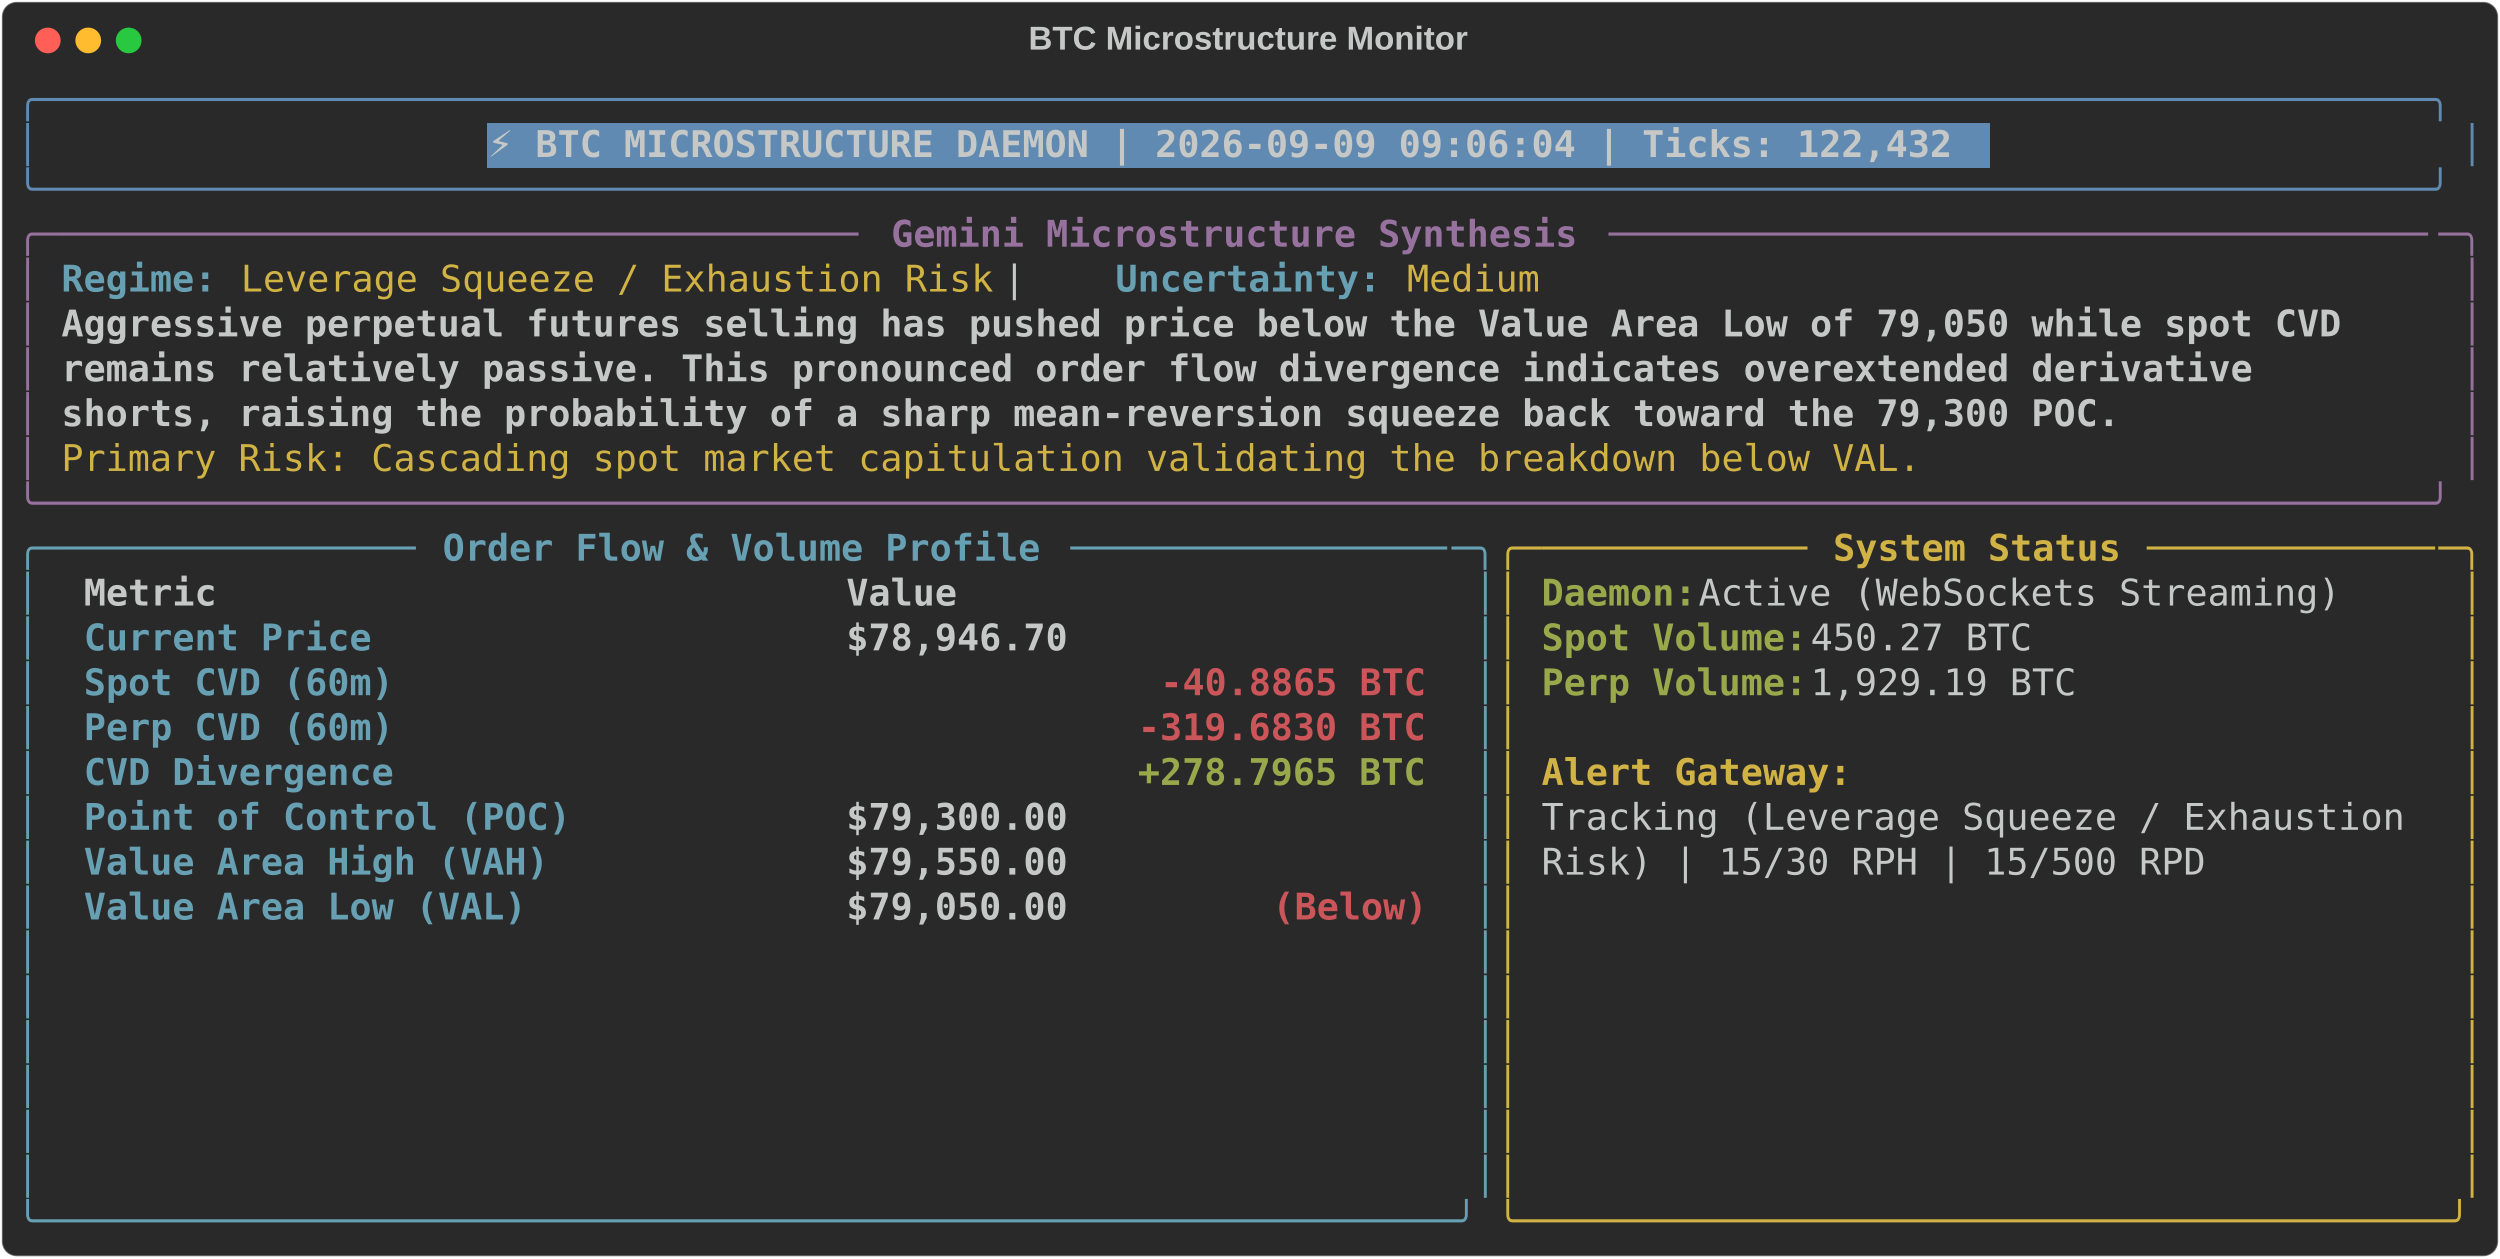
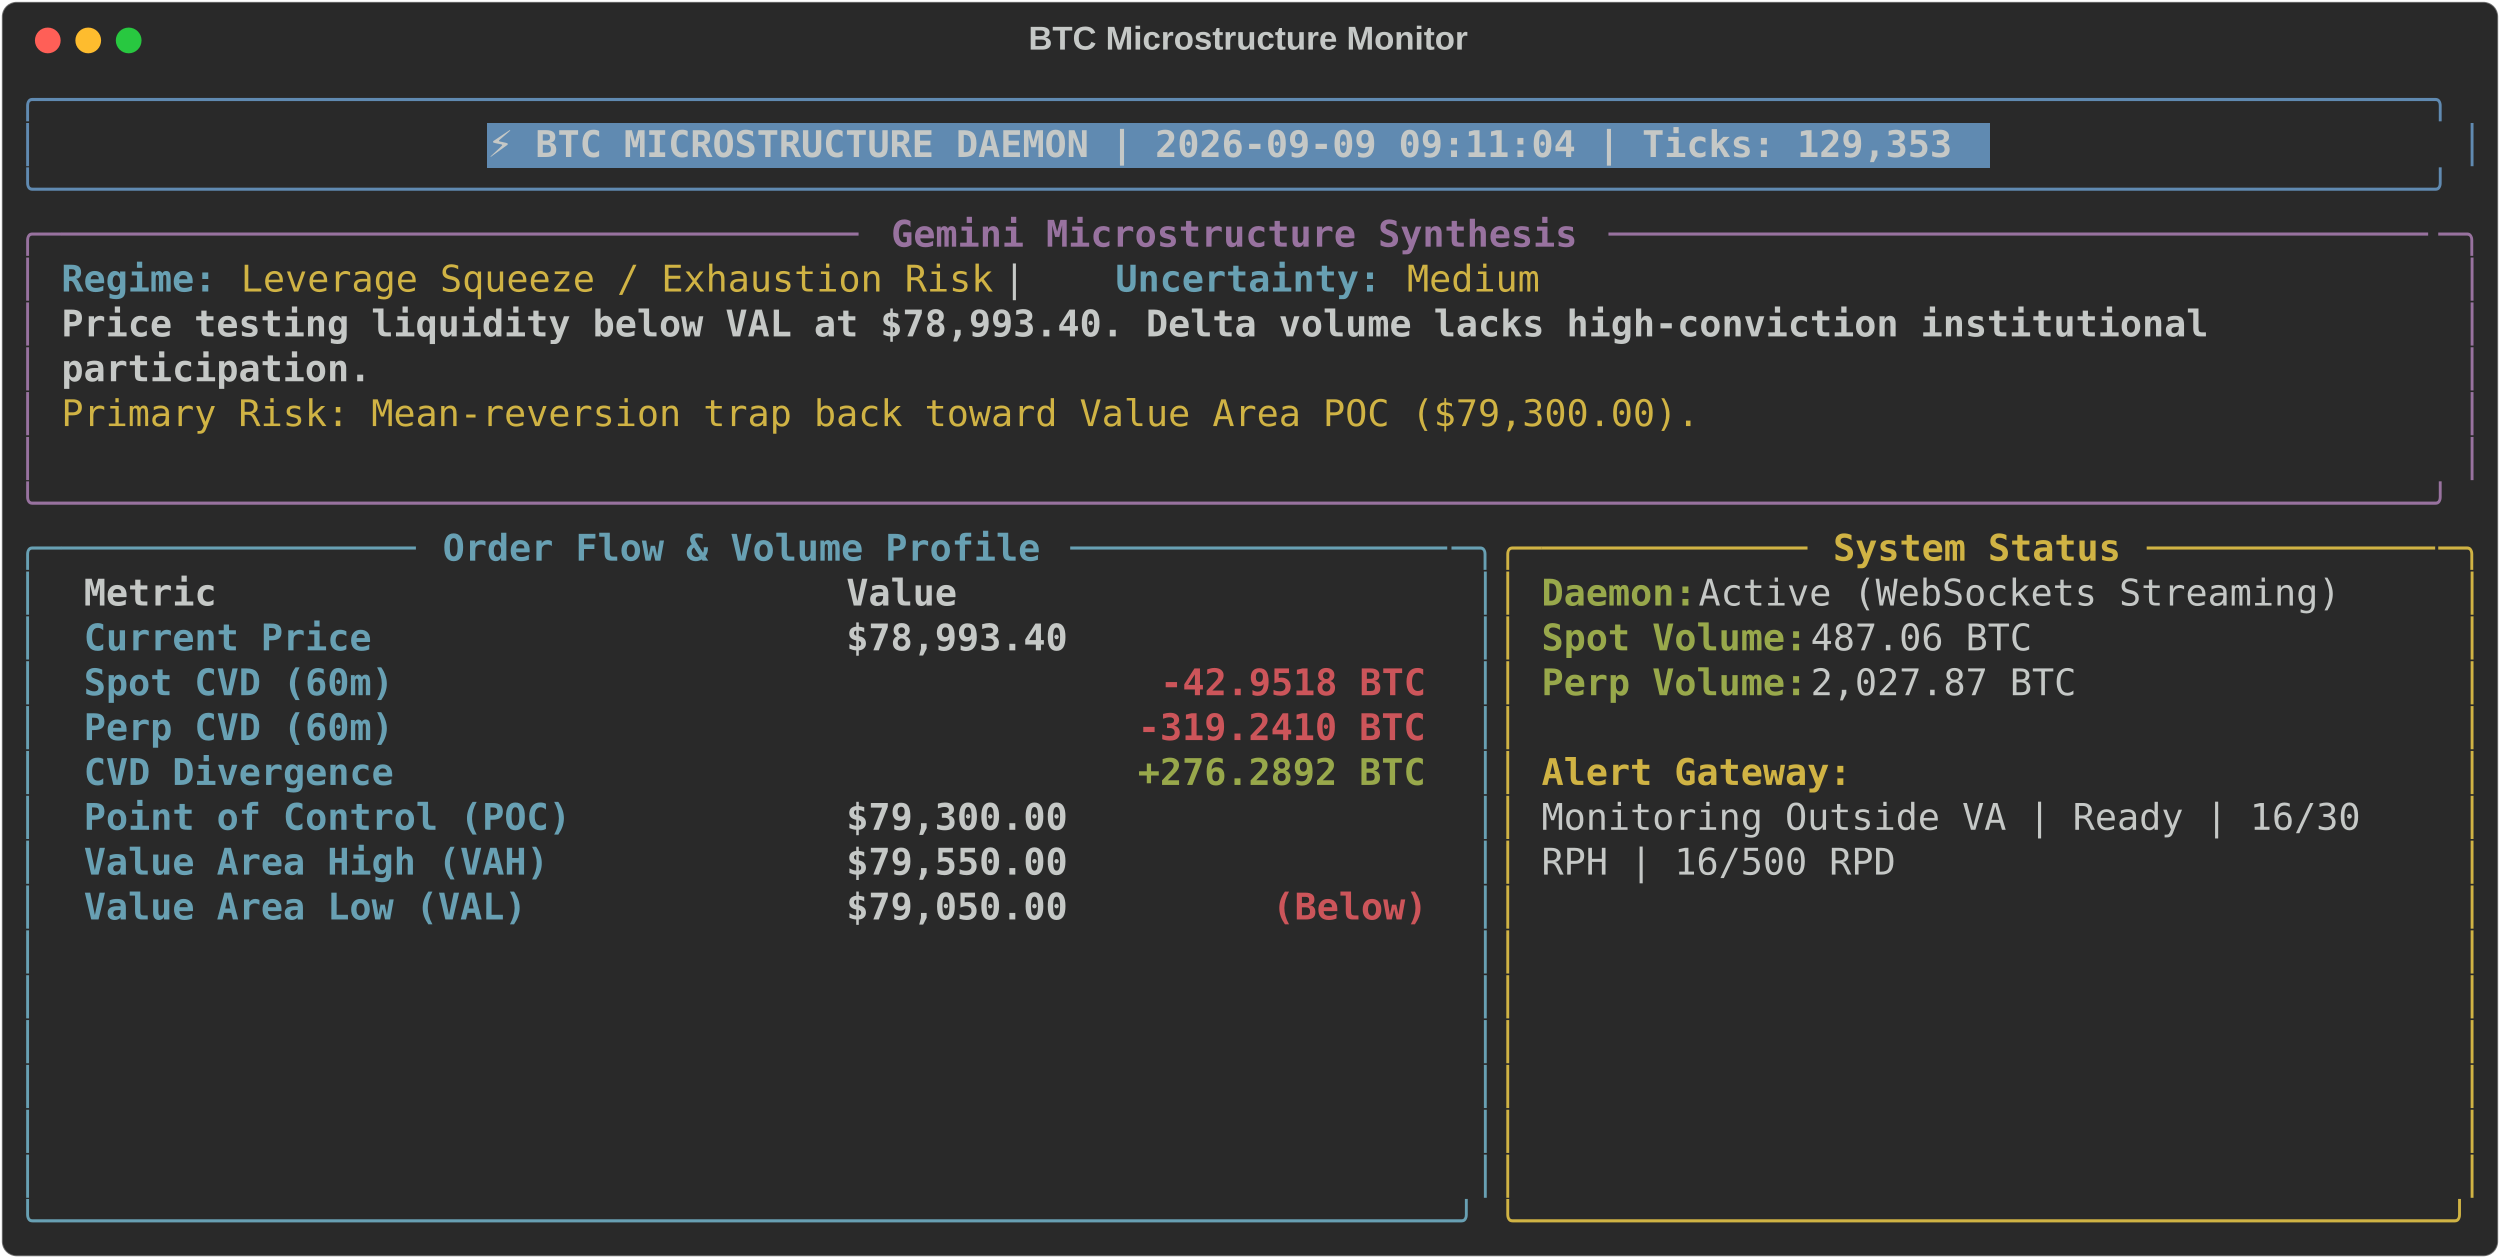
<svg xmlns="http://www.w3.org/2000/svg" class="rich-terminal" viewBox="0 0 1360 684.4">
  <style>

    @font-face {
        font-family: "Fira Code";
        src: local("FiraCode-Regular"),
                url("https://cdnjs.cloudflare.com/ajax/libs/firacode/6.2.0/woff2/FiraCode-Regular.woff2") format("woff2"),
                url("https://cdnjs.cloudflare.com/ajax/libs/firacode/6.2.0/woff/FiraCode-Regular.woff") format("woff");
        font-style: normal;
        font-weight: 400;
    }
    @font-face {
        font-family: "Fira Code";
        src: local("FiraCode-Bold"),
                url("https://cdnjs.cloudflare.com/ajax/libs/firacode/6.2.0/woff2/FiraCode-Bold.woff2") format("woff2"),
                url("https://cdnjs.cloudflare.com/ajax/libs/firacode/6.2.0/woff/FiraCode-Bold.woff") format("woff");
        font-style: bold;
        font-weight: 700;
    }

-     .terminal-1074456565-matrix {
+     .terminal-825138466-matrix {
        font-family: Fira Code, monospace;
        font-size: 20px;
        line-height: 24.4px;
        font-variant-east-asian: full-width;
    }

-     .terminal-1074456565-title {
+     .terminal-825138466-title {
        font-size: 18px;
        font-weight: bold;
        font-family: arial;
    }

-     .terminal-1074456565-r1 { fill: #608ab1 }
- .terminal-1074456565-r2 { fill: #c5c8c6 }
- .terminal-1074456565-r3 { fill: #c5c8c6;font-weight: bold }
- .terminal-1074456565-r4 { fill: #98729f }
- .terminal-1074456565-r5 { fill: #98729f;font-weight: bold }
- .terminal-1074456565-r6 { fill: #68a0b3;font-weight: bold }
- .terminal-1074456565-r7 { fill: #d0b344 }
- .terminal-1074456565-r8 { fill: #68a0b3 }
- .terminal-1074456565-r9 { fill: #d0b344;font-weight: bold }
- .terminal-1074456565-r10 { fill: #98a84b;font-weight: bold }
- .terminal-1074456565-r11 { fill: #cc555a;font-weight: bold }
+     .terminal-825138466-r1 { fill: #608ab1 }
+ .terminal-825138466-r2 { fill: #c5c8c6 }
+ .terminal-825138466-r3 { fill: #c5c8c6;font-weight: bold }
+ .terminal-825138466-r4 { fill: #98729f }
+ .terminal-825138466-r5 { fill: #98729f;font-weight: bold }
+ .terminal-825138466-r6 { fill: #68a0b3;font-weight: bold }
+ .terminal-825138466-r7 { fill: #d0b344 }
+ .terminal-825138466-r8 { fill: #68a0b3 }
+ .terminal-825138466-r9 { fill: #d0b344;font-weight: bold }
+ .terminal-825138466-r10 { fill: #98a84b;font-weight: bold }
+ .terminal-825138466-r11 { fill: #cc555a;font-weight: bold }
    </style>
  <defs>
-     <clipPath id="terminal-1074456565-clip-terminal">
+     <clipPath id="terminal-825138466-clip-terminal">
      <rect x="0" y="0" width="1341.0" height="633.4" />
    </clipPath>
-     <clipPath id="terminal-1074456565-line-0">
+     <clipPath id="terminal-825138466-line-0">
      <rect x="0" y="1.5" width="1342" height="24.65" />
    </clipPath>
-     <clipPath id="terminal-1074456565-line-1">
+     <clipPath id="terminal-825138466-line-1">
      <rect x="0" y="25.9" width="1342" height="24.65" />
    </clipPath>
-     <clipPath id="terminal-1074456565-line-2">
+     <clipPath id="terminal-825138466-line-2">
      <rect x="0" y="50.3" width="1342" height="24.65" />
    </clipPath>
-     <clipPath id="terminal-1074456565-line-3">
+     <clipPath id="terminal-825138466-line-3">
      <rect x="0" y="74.7" width="1342" height="24.65" />
    </clipPath>
-     <clipPath id="terminal-1074456565-line-4">
+     <clipPath id="terminal-825138466-line-4">
      <rect x="0" y="99.1" width="1342" height="24.65" />
    </clipPath>
-     <clipPath id="terminal-1074456565-line-5">
+     <clipPath id="terminal-825138466-line-5">
      <rect x="0" y="123.5" width="1342" height="24.65" />
    </clipPath>
-     <clipPath id="terminal-1074456565-line-6">
+     <clipPath id="terminal-825138466-line-6">
      <rect x="0" y="147.9" width="1342" height="24.65" />
    </clipPath>
-     <clipPath id="terminal-1074456565-line-7">
+     <clipPath id="terminal-825138466-line-7">
      <rect x="0" y="172.3" width="1342" height="24.65" />
    </clipPath>
-     <clipPath id="terminal-1074456565-line-8">
+     <clipPath id="terminal-825138466-line-8">
      <rect x="0" y="196.7" width="1342" height="24.65" />
    </clipPath>
-     <clipPath id="terminal-1074456565-line-9">
+     <clipPath id="terminal-825138466-line-9">
      <rect x="0" y="221.1" width="1342" height="24.65" />
    </clipPath>
-     <clipPath id="terminal-1074456565-line-10">
+     <clipPath id="terminal-825138466-line-10">
      <rect x="0" y="245.5" width="1342" height="24.65" />
    </clipPath>
-     <clipPath id="terminal-1074456565-line-11">
+     <clipPath id="terminal-825138466-line-11">
      <rect x="0" y="269.9" width="1342" height="24.65" />
    </clipPath>
-     <clipPath id="terminal-1074456565-line-12">
+     <clipPath id="terminal-825138466-line-12">
      <rect x="0" y="294.3" width="1342" height="24.65" />
    </clipPath>
-     <clipPath id="terminal-1074456565-line-13">
+     <clipPath id="terminal-825138466-line-13">
      <rect x="0" y="318.7" width="1342" height="24.65" />
    </clipPath>
-     <clipPath id="terminal-1074456565-line-14">
+     <clipPath id="terminal-825138466-line-14">
      <rect x="0" y="343.1" width="1342" height="24.65" />
    </clipPath>
-     <clipPath id="terminal-1074456565-line-15">
+     <clipPath id="terminal-825138466-line-15">
      <rect x="0" y="367.5" width="1342" height="24.65" />
    </clipPath>
-     <clipPath id="terminal-1074456565-line-16">
+     <clipPath id="terminal-825138466-line-16">
      <rect x="0" y="391.9" width="1342" height="24.65" />
    </clipPath>
-     <clipPath id="terminal-1074456565-line-17">
+     <clipPath id="terminal-825138466-line-17">
      <rect x="0" y="416.3" width="1342" height="24.65" />
    </clipPath>
-     <clipPath id="terminal-1074456565-line-18">
+     <clipPath id="terminal-825138466-line-18">
      <rect x="0" y="440.7" width="1342" height="24.65" />
    </clipPath>
-     <clipPath id="terminal-1074456565-line-19">
+     <clipPath id="terminal-825138466-line-19">
      <rect x="0" y="465.1" width="1342" height="24.65" />
    </clipPath>
-     <clipPath id="terminal-1074456565-line-20">
+     <clipPath id="terminal-825138466-line-20">
      <rect x="0" y="489.5" width="1342" height="24.65" />
    </clipPath>
-     <clipPath id="terminal-1074456565-line-21">
+     <clipPath id="terminal-825138466-line-21">
      <rect x="0" y="513.9" width="1342" height="24.65" />
    </clipPath>
-     <clipPath id="terminal-1074456565-line-22">
+     <clipPath id="terminal-825138466-line-22">
      <rect x="0" y="538.3" width="1342" height="24.65" />
    </clipPath>
-     <clipPath id="terminal-1074456565-line-23">
+     <clipPath id="terminal-825138466-line-23">
      <rect x="0" y="562.7" width="1342" height="24.65" />
    </clipPath>
-     <clipPath id="terminal-1074456565-line-24">
+     <clipPath id="terminal-825138466-line-24">
      <rect x="0" y="587.1" width="1342" height="24.65" />
    </clipPath>
  </defs>
  <rect fill="#292929" stroke="rgba(255,255,255,0.35)" stroke-width="1" x="1" y="1" width="1358" height="682.4" rx="8" />
-   <text class="terminal-1074456565-title" fill="#c5c8c6" text-anchor="middle" x="679" y="27">BTC Microstructure Monitor</text>
+   <text class="terminal-825138466-title" fill="#c5c8c6" text-anchor="middle" x="679" y="27">BTC Microstructure Monitor</text>
  <g transform="translate(26,22)">
    <circle cx="0" cy="0" r="7" fill="#ff5f57" />
    <circle cx="22" cy="0" r="7" fill="#febc2e" />
    <circle cx="44" cy="0" r="7" fill="#28c840" />
  </g>
-   <g transform="translate(9, 41)" clip-path="url(#terminal-1074456565-clip-terminal)">
+   <g transform="translate(9, 41)" clip-path="url(#terminal-825138466-clip-terminal)">
    <rect fill="#608ab1" x="256.2" y="25.9" width="817.4" height="24.65" shape-rendering="crispEdges" />
-     <g class="terminal-1074456565-matrix">
-       <text class="terminal-1074456565-r1" x="0" y="20" textLength="1342" clip-path="url(#terminal-1074456565-line-0)">╭────────────────────────────────────────────────────────────────────────────────────────────────────────────╮</text>
-       <text class="terminal-1074456565-r2" x="1342" y="20" textLength="12.2" clip-path="url(#terminal-1074456565-line-0)">
- </text>
-       <text class="terminal-1074456565-r1" x="0" y="44.4" textLength="12.2" clip-path="url(#terminal-1074456565-line-1)">│</text>
-       <text class="terminal-1074456565-r3" x="256.2" y="44.4" textLength="805.2" clip-path="url(#terminal-1074456565-line-1)">⚡ BTC MICROSTRUCTURE DAEMON | 2026-09-09 09:06:04 | Ticks: 122,432</text>
-       <text class="terminal-1074456565-r1" x="1329.8" y="44.4" textLength="12.2" clip-path="url(#terminal-1074456565-line-1)">│</text>
-       <text class="terminal-1074456565-r2" x="1342" y="44.4" textLength="12.2" clip-path="url(#terminal-1074456565-line-1)">
- </text>
-       <text class="terminal-1074456565-r1" x="0" y="68.8" textLength="1342" clip-path="url(#terminal-1074456565-line-2)">╰────────────────────────────────────────────────────────────────────────────────────────────────────────────╯</text>
-       <text class="terminal-1074456565-r2" x="1342" y="68.8" textLength="12.2" clip-path="url(#terminal-1074456565-line-2)">
- </text>
-       <text class="terminal-1074456565-r4" x="0" y="93.2" textLength="24.4" clip-path="url(#terminal-1074456565-line-3)">╭─</text>
-       <text class="terminal-1074456565-r4" x="24.4" y="93.2" textLength="439.2" clip-path="url(#terminal-1074456565-line-3)">────────────────────────────────────</text>
-       <text class="terminal-1074456565-r5" x="475.8" y="93.2" textLength="378.2" clip-path="url(#terminal-1074456565-line-3)">Gemini Microstructure Synthesis</text>
-       <text class="terminal-1074456565-r4" x="866.2" y="93.2" textLength="451.4" clip-path="url(#terminal-1074456565-line-3)">─────────────────────────────────────</text>
-       <text class="terminal-1074456565-r4" x="1317.6" y="93.2" textLength="24.4" clip-path="url(#terminal-1074456565-line-3)">─╮</text>
-       <text class="terminal-1074456565-r2" x="1342" y="93.2" textLength="12.2" clip-path="url(#terminal-1074456565-line-3)">
- </text>
-       <text class="terminal-1074456565-r4" x="0" y="117.6" textLength="12.2" clip-path="url(#terminal-1074456565-line-4)">│</text>
-       <text class="terminal-1074456565-r6" x="24.4" y="117.6" textLength="85.4" clip-path="url(#terminal-1074456565-line-4)">Regime:</text>
-       <text class="terminal-1074456565-r7" x="122" y="117.6" textLength="414.8" clip-path="url(#terminal-1074456565-line-4)">Leverage Squeeze / Exhaustion Risk</text>
-       <text class="terminal-1074456565-r2" x="536.8" y="117.6" textLength="61" clip-path="url(#terminal-1074456565-line-4)">  |  </text>
-       <text class="terminal-1074456565-r6" x="597.8" y="117.6" textLength="146.4" clip-path="url(#terminal-1074456565-line-4)">Uncertainty:</text>
-       <text class="terminal-1074456565-r7" x="756.4" y="117.6" textLength="73.2" clip-path="url(#terminal-1074456565-line-4)">Medium</text>
-       <text class="terminal-1074456565-r4" x="1329.8" y="117.6" textLength="12.2" clip-path="url(#terminal-1074456565-line-4)">│</text>
-       <text class="terminal-1074456565-r2" x="1342" y="117.6" textLength="12.2" clip-path="url(#terminal-1074456565-line-4)">
- </text>
-       <text class="terminal-1074456565-r4" x="0" y="142" textLength="12.2" clip-path="url(#terminal-1074456565-line-5)">│</text>
-       <text class="terminal-1074456565-r3" x="24.4" y="142" textLength="1268.8" clip-path="url(#terminal-1074456565-line-5)">Aggressive perpetual futures selling has pushed price below the Value Area Low of 79,050 while spot CVD </text>
-       <text class="terminal-1074456565-r4" x="1329.8" y="142" textLength="12.2" clip-path="url(#terminal-1074456565-line-5)">│</text>
-       <text class="terminal-1074456565-r2" x="1342" y="142" textLength="12.2" clip-path="url(#terminal-1074456565-line-5)">
- </text>
-       <text class="terminal-1074456565-r4" x="0" y="166.4" textLength="12.2" clip-path="url(#terminal-1074456565-line-6)">│</text>
-       <text class="terminal-1074456565-r3" x="24.4" y="166.4" textLength="1220" clip-path="url(#terminal-1074456565-line-6)">remains relatively passive. This pronounced order flow divergence indicates overextended derivative </text>
-       <text class="terminal-1074456565-r4" x="1329.8" y="166.4" textLength="12.2" clip-path="url(#terminal-1074456565-line-6)">│</text>
-       <text class="terminal-1074456565-r2" x="1342" y="166.4" textLength="12.2" clip-path="url(#terminal-1074456565-line-6)">
- </text>
-       <text class="terminal-1074456565-r4" x="0" y="190.8" textLength="12.2" clip-path="url(#terminal-1074456565-line-7)">│</text>
-       <text class="terminal-1074456565-r3" x="24.4" y="190.8" textLength="1134.6" clip-path="url(#terminal-1074456565-line-7)">shorts, raising the probability of a sharp mean-reversion squeeze back toward the 79,300 POC.</text>
-       <text class="terminal-1074456565-r4" x="1329.8" y="190.8" textLength="12.2" clip-path="url(#terminal-1074456565-line-7)">│</text>
-       <text class="terminal-1074456565-r2" x="1342" y="190.8" textLength="12.2" clip-path="url(#terminal-1074456565-line-7)">
- </text>
-       <text class="terminal-1074456565-r4" x="0" y="215.2" textLength="12.2" clip-path="url(#terminal-1074456565-line-8)">│</text>
-       <text class="terminal-1074456565-r7" x="24.4" y="215.2" textLength="1024.8" clip-path="url(#terminal-1074456565-line-8)">Primary Risk: Cascading spot market capitulation validating the breakdown below VAL.</text>
-       <text class="terminal-1074456565-r4" x="1329.8" y="215.2" textLength="12.2" clip-path="url(#terminal-1074456565-line-8)">│</text>
-       <text class="terminal-1074456565-r2" x="1342" y="215.2" textLength="12.2" clip-path="url(#terminal-1074456565-line-8)">
- </text>
-       <text class="terminal-1074456565-r4" x="0" y="239.6" textLength="1342" clip-path="url(#terminal-1074456565-line-9)">╰────────────────────────────────────────────────────────────────────────────────────────────────────────────╯</text>
-       <text class="terminal-1074456565-r2" x="1342" y="239.6" textLength="12.2" clip-path="url(#terminal-1074456565-line-9)">
- </text>
-       <text class="terminal-1074456565-r8" x="0" y="264" textLength="24.4" clip-path="url(#terminal-1074456565-line-10)">╭─</text>
-       <text class="terminal-1074456565-r8" x="24.4" y="264" textLength="195.2" clip-path="url(#terminal-1074456565-line-10)">────────────────</text>
-       <text class="terminal-1074456565-r6" x="231.8" y="264" textLength="329.4" clip-path="url(#terminal-1074456565-line-10)">Order Flow &amp; Volume Profile</text>
-       <text class="terminal-1074456565-r8" x="573.4" y="264" textLength="207.4" clip-path="url(#terminal-1074456565-line-10)">─────────────────</text>
-       <text class="terminal-1074456565-r8" x="780.8" y="264" textLength="24.4" clip-path="url(#terminal-1074456565-line-10)">─╮</text>
-       <text class="terminal-1074456565-r7" x="805.2" y="264" textLength="24.4" clip-path="url(#terminal-1074456565-line-10)">╭─</text>
-       <text class="terminal-1074456565-r7" x="829.6" y="264" textLength="146.4" clip-path="url(#terminal-1074456565-line-10)">────────────</text>
-       <text class="terminal-1074456565-r9" x="988.2" y="264" textLength="158.6" clip-path="url(#terminal-1074456565-line-10)">System Status</text>
-       <text class="terminal-1074456565-r7" x="1159" y="264" textLength="158.6" clip-path="url(#terminal-1074456565-line-10)">─────────────</text>
-       <text class="terminal-1074456565-r7" x="1317.6" y="264" textLength="24.4" clip-path="url(#terminal-1074456565-line-10)">─╮</text>
-       <text class="terminal-1074456565-r2" x="1342" y="264" textLength="12.2" clip-path="url(#terminal-1074456565-line-10)">
- </text>
-       <text class="terminal-1074456565-r8" x="0" y="288.4" textLength="12.2" clip-path="url(#terminal-1074456565-line-11)">│</text>
-       <text class="terminal-1074456565-r3" x="36.6" y="288.4" textLength="390.4" clip-path="url(#terminal-1074456565-line-11)">Metric                          </text>
-       <text class="terminal-1074456565-r3" x="451.4" y="288.4" textLength="317.2" clip-path="url(#terminal-1074456565-line-11)">                     Value</text>
-       <text class="terminal-1074456565-r8" x="793" y="288.4" textLength="12.2" clip-path="url(#terminal-1074456565-line-11)">│</text>
-       <text class="terminal-1074456565-r7" x="805.2" y="288.4" textLength="12.2" clip-path="url(#terminal-1074456565-line-11)">│</text>
-       <text class="terminal-1074456565-r10" x="829.6" y="288.4" textLength="85.4" clip-path="url(#terminal-1074456565-line-11)">Daemon:</text>
-       <text class="terminal-1074456565-r2" x="915" y="288.4" textLength="366" clip-path="url(#terminal-1074456565-line-11)"> Active (WebSockets Streaming)</text>
-       <text class="terminal-1074456565-r7" x="1329.8" y="288.4" textLength="12.2" clip-path="url(#terminal-1074456565-line-11)">│</text>
-       <text class="terminal-1074456565-r2" x="1342" y="288.4" textLength="12.2" clip-path="url(#terminal-1074456565-line-11)">
- </text>
-       <text class="terminal-1074456565-r8" x="0" y="312.8" textLength="12.2" clip-path="url(#terminal-1074456565-line-12)">│</text>
-       <text class="terminal-1074456565-r6" x="36.6" y="312.8" textLength="390.4" clip-path="url(#terminal-1074456565-line-12)">Current Price                   </text>
-       <text class="terminal-1074456565-r3" x="451.4" y="312.8" textLength="317.2" clip-path="url(#terminal-1074456565-line-12)">                $78,946.70</text>
-       <text class="terminal-1074456565-r8" x="793" y="312.8" textLength="12.2" clip-path="url(#terminal-1074456565-line-12)">│</text>
-       <text class="terminal-1074456565-r7" x="805.2" y="312.8" textLength="12.2" clip-path="url(#terminal-1074456565-line-12)">│</text>
-       <text class="terminal-1074456565-r10" x="829.6" y="312.8" textLength="146.4" clip-path="url(#terminal-1074456565-line-12)">Spot Volume:</text>
-       <text class="terminal-1074456565-r2" x="976" y="312.8" textLength="134.2" clip-path="url(#terminal-1074456565-line-12)"> 450.27 BTC</text>
-       <text class="terminal-1074456565-r7" x="1329.8" y="312.8" textLength="12.2" clip-path="url(#terminal-1074456565-line-12)">│</text>
-       <text class="terminal-1074456565-r2" x="1342" y="312.8" textLength="12.2" clip-path="url(#terminal-1074456565-line-12)">
- </text>
-       <text class="terminal-1074456565-r8" x="0" y="337.2" textLength="12.2" clip-path="url(#terminal-1074456565-line-13)">│</text>
-       <text class="terminal-1074456565-r6" x="36.6" y="337.2" textLength="390.4" clip-path="url(#terminal-1074456565-line-13)">Spot CVD (60m)                  </text>
-       <text class="terminal-1074456565-r11" x="622.2" y="337.2" textLength="146.4" clip-path="url(#terminal-1074456565-line-13)">-40.8865 BTC</text>
-       <text class="terminal-1074456565-r8" x="793" y="337.2" textLength="12.2" clip-path="url(#terminal-1074456565-line-13)">│</text>
-       <text class="terminal-1074456565-r7" x="805.2" y="337.2" textLength="12.2" clip-path="url(#terminal-1074456565-line-13)">│</text>
-       <text class="terminal-1074456565-r10" x="829.6" y="337.2" textLength="146.4" clip-path="url(#terminal-1074456565-line-13)">Perp Volume:</text>
-       <text class="terminal-1074456565-r2" x="976" y="337.2" textLength="158.6" clip-path="url(#terminal-1074456565-line-13)"> 1,929.19 BTC</text>
-       <text class="terminal-1074456565-r7" x="1329.8" y="337.2" textLength="12.2" clip-path="url(#terminal-1074456565-line-13)">│</text>
-       <text class="terminal-1074456565-r2" x="1342" y="337.2" textLength="12.2" clip-path="url(#terminal-1074456565-line-13)">
- </text>
-       <text class="terminal-1074456565-r8" x="0" y="361.6" textLength="12.2" clip-path="url(#terminal-1074456565-line-14)">│</text>
-       <text class="terminal-1074456565-r6" x="36.6" y="361.6" textLength="390.4" clip-path="url(#terminal-1074456565-line-14)">Perp CVD (60m)                  </text>
-       <text class="terminal-1074456565-r11" x="610" y="361.6" textLength="158.6" clip-path="url(#terminal-1074456565-line-14)">-319.6830 BTC</text>
-       <text class="terminal-1074456565-r8" x="793" y="361.6" textLength="12.2" clip-path="url(#terminal-1074456565-line-14)">│</text>
-       <text class="terminal-1074456565-r7" x="805.2" y="361.6" textLength="12.2" clip-path="url(#terminal-1074456565-line-14)">│</text>
-       <text class="terminal-1074456565-r7" x="1329.8" y="361.6" textLength="12.2" clip-path="url(#terminal-1074456565-line-14)">│</text>
-       <text class="terminal-1074456565-r2" x="1342" y="361.6" textLength="12.2" clip-path="url(#terminal-1074456565-line-14)">
- </text>
-       <text class="terminal-1074456565-r8" x="0" y="386" textLength="12.2" clip-path="url(#terminal-1074456565-line-15)">│</text>
-       <text class="terminal-1074456565-r6" x="36.6" y="386" textLength="390.4" clip-path="url(#terminal-1074456565-line-15)">CVD Divergence                  </text>
-       <text class="terminal-1074456565-r10" x="610" y="386" textLength="158.6" clip-path="url(#terminal-1074456565-line-15)">+278.7965 BTC</text>
-       <text class="terminal-1074456565-r8" x="793" y="386" textLength="12.2" clip-path="url(#terminal-1074456565-line-15)">│</text>
-       <text class="terminal-1074456565-r7" x="805.2" y="386" textLength="12.2" clip-path="url(#terminal-1074456565-line-15)">│</text>
-       <text class="terminal-1074456565-r9" x="829.6" y="386" textLength="170.8" clip-path="url(#terminal-1074456565-line-15)">Alert Gateway:</text>
-       <text class="terminal-1074456565-r7" x="1329.8" y="386" textLength="12.2" clip-path="url(#terminal-1074456565-line-15)">│</text>
-       <text class="terminal-1074456565-r2" x="1342" y="386" textLength="12.2" clip-path="url(#terminal-1074456565-line-15)">
- </text>
-       <text class="terminal-1074456565-r8" x="0" y="410.4" textLength="12.2" clip-path="url(#terminal-1074456565-line-16)">│</text>
-       <text class="terminal-1074456565-r6" x="36.6" y="410.4" textLength="390.4" clip-path="url(#terminal-1074456565-line-16)">Point of Control (POC)          </text>
-       <text class="terminal-1074456565-r3" x="451.4" y="410.4" textLength="317.2" clip-path="url(#terminal-1074456565-line-16)">                $79,300.00</text>
-       <text class="terminal-1074456565-r8" x="793" y="410.4" textLength="12.2" clip-path="url(#terminal-1074456565-line-16)">│</text>
-       <text class="terminal-1074456565-r7" x="805.2" y="410.4" textLength="12.2" clip-path="url(#terminal-1074456565-line-16)">│</text>
-       <text class="terminal-1074456565-r2" x="829.6" y="410.4" textLength="488" clip-path="url(#terminal-1074456565-line-16)">Tracking (Leverage Squeeze / Exhaustion </text>
-       <text class="terminal-1074456565-r7" x="1329.8" y="410.4" textLength="12.2" clip-path="url(#terminal-1074456565-line-16)">│</text>
-       <text class="terminal-1074456565-r2" x="1342" y="410.4" textLength="12.2" clip-path="url(#terminal-1074456565-line-16)">
- </text>
-       <text class="terminal-1074456565-r8" x="0" y="434.8" textLength="12.2" clip-path="url(#terminal-1074456565-line-17)">│</text>
-       <text class="terminal-1074456565-r6" x="36.6" y="434.8" textLength="390.4" clip-path="url(#terminal-1074456565-line-17)">Value Area High (VAH)           </text>
-       <text class="terminal-1074456565-r3" x="451.4" y="434.8" textLength="317.2" clip-path="url(#terminal-1074456565-line-17)">                $79,550.00</text>
-       <text class="terminal-1074456565-r8" x="793" y="434.8" textLength="12.2" clip-path="url(#terminal-1074456565-line-17)">│</text>
-       <text class="terminal-1074456565-r7" x="805.2" y="434.8" textLength="12.2" clip-path="url(#terminal-1074456565-line-17)">│</text>
-       <text class="terminal-1074456565-r2" x="829.6" y="434.8" textLength="366" clip-path="url(#terminal-1074456565-line-17)">Risk) | 15/30 RPH | 15/500 RPD</text>
-       <text class="terminal-1074456565-r7" x="1329.8" y="434.8" textLength="12.2" clip-path="url(#terminal-1074456565-line-17)">│</text>
-       <text class="terminal-1074456565-r2" x="1342" y="434.8" textLength="12.2" clip-path="url(#terminal-1074456565-line-17)">
- </text>
-       <text class="terminal-1074456565-r8" x="0" y="459.2" textLength="12.2" clip-path="url(#terminal-1074456565-line-18)">│</text>
-       <text class="terminal-1074456565-r6" x="36.6" y="459.2" textLength="390.4" clip-path="url(#terminal-1074456565-line-18)">Value Area Low (VAL)            </text>
-       <text class="terminal-1074456565-r3" x="451.4" y="459.2" textLength="231.8" clip-path="url(#terminal-1074456565-line-18)">        $79,050.00 </text>
-       <text class="terminal-1074456565-r11" x="683.2" y="459.2" textLength="85.4" clip-path="url(#terminal-1074456565-line-18)">(Below)</text>
-       <text class="terminal-1074456565-r8" x="793" y="459.2" textLength="12.2" clip-path="url(#terminal-1074456565-line-18)">│</text>
-       <text class="terminal-1074456565-r7" x="805.2" y="459.2" textLength="12.2" clip-path="url(#terminal-1074456565-line-18)">│</text>
-       <text class="terminal-1074456565-r7" x="1329.8" y="459.2" textLength="12.2" clip-path="url(#terminal-1074456565-line-18)">│</text>
-       <text class="terminal-1074456565-r2" x="1342" y="459.2" textLength="12.2" clip-path="url(#terminal-1074456565-line-18)">
- </text>
-       <text class="terminal-1074456565-r8" x="0" y="483.6" textLength="12.2" clip-path="url(#terminal-1074456565-line-19)">│</text>
-       <text class="terminal-1074456565-r8" x="793" y="483.6" textLength="12.2" clip-path="url(#terminal-1074456565-line-19)">│</text>
-       <text class="terminal-1074456565-r7" x="805.2" y="483.6" textLength="12.2" clip-path="url(#terminal-1074456565-line-19)">│</text>
-       <text class="terminal-1074456565-r7" x="1329.8" y="483.6" textLength="12.2" clip-path="url(#terminal-1074456565-line-19)">│</text>
-       <text class="terminal-1074456565-r2" x="1342" y="483.6" textLength="12.2" clip-path="url(#terminal-1074456565-line-19)">
- </text>
-       <text class="terminal-1074456565-r8" x="0" y="508" textLength="12.2" clip-path="url(#terminal-1074456565-line-20)">│</text>
-       <text class="terminal-1074456565-r8" x="793" y="508" textLength="12.2" clip-path="url(#terminal-1074456565-line-20)">│</text>
-       <text class="terminal-1074456565-r7" x="805.2" y="508" textLength="12.2" clip-path="url(#terminal-1074456565-line-20)">│</text>
-       <text class="terminal-1074456565-r7" x="1329.8" y="508" textLength="12.2" clip-path="url(#terminal-1074456565-line-20)">│</text>
-       <text class="terminal-1074456565-r2" x="1342" y="508" textLength="12.2" clip-path="url(#terminal-1074456565-line-20)">
- </text>
-       <text class="terminal-1074456565-r8" x="0" y="532.4" textLength="12.2" clip-path="url(#terminal-1074456565-line-21)">│</text>
-       <text class="terminal-1074456565-r8" x="793" y="532.4" textLength="12.2" clip-path="url(#terminal-1074456565-line-21)">│</text>
-       <text class="terminal-1074456565-r7" x="805.2" y="532.4" textLength="12.2" clip-path="url(#terminal-1074456565-line-21)">│</text>
-       <text class="terminal-1074456565-r7" x="1329.8" y="532.4" textLength="12.2" clip-path="url(#terminal-1074456565-line-21)">│</text>
-       <text class="terminal-1074456565-r2" x="1342" y="532.4" textLength="12.2" clip-path="url(#terminal-1074456565-line-21)">
- </text>
-       <text class="terminal-1074456565-r8" x="0" y="556.8" textLength="12.2" clip-path="url(#terminal-1074456565-line-22)">│</text>
-       <text class="terminal-1074456565-r8" x="793" y="556.8" textLength="12.2" clip-path="url(#terminal-1074456565-line-22)">│</text>
-       <text class="terminal-1074456565-r7" x="805.2" y="556.8" textLength="12.2" clip-path="url(#terminal-1074456565-line-22)">│</text>
-       <text class="terminal-1074456565-r7" x="1329.8" y="556.8" textLength="12.2" clip-path="url(#terminal-1074456565-line-22)">│</text>
-       <text class="terminal-1074456565-r2" x="1342" y="556.8" textLength="12.2" clip-path="url(#terminal-1074456565-line-22)">
- </text>
-       <text class="terminal-1074456565-r8" x="0" y="581.2" textLength="12.2" clip-path="url(#terminal-1074456565-line-23)">│</text>
-       <text class="terminal-1074456565-r8" x="793" y="581.2" textLength="12.2" clip-path="url(#terminal-1074456565-line-23)">│</text>
-       <text class="terminal-1074456565-r7" x="805.2" y="581.2" textLength="12.2" clip-path="url(#terminal-1074456565-line-23)">│</text>
-       <text class="terminal-1074456565-r7" x="1329.8" y="581.2" textLength="12.2" clip-path="url(#terminal-1074456565-line-23)">│</text>
-       <text class="terminal-1074456565-r2" x="1342" y="581.2" textLength="12.2" clip-path="url(#terminal-1074456565-line-23)">
- </text>
-       <text class="terminal-1074456565-r8" x="0" y="605.6" textLength="12.2" clip-path="url(#terminal-1074456565-line-24)">│</text>
-       <text class="terminal-1074456565-r8" x="793" y="605.6" textLength="12.2" clip-path="url(#terminal-1074456565-line-24)">│</text>
-       <text class="terminal-1074456565-r7" x="805.2" y="605.6" textLength="12.2" clip-path="url(#terminal-1074456565-line-24)">│</text>
-       <text class="terminal-1074456565-r7" x="1329.8" y="605.6" textLength="12.2" clip-path="url(#terminal-1074456565-line-24)">│</text>
-       <text class="terminal-1074456565-r2" x="1342" y="605.6" textLength="12.2" clip-path="url(#terminal-1074456565-line-24)">
- </text>
-       <text class="terminal-1074456565-r8" x="0" y="630" textLength="805.2" clip-path="url(#terminal-1074456565-line-25)">╰────────────────────────────────────────────────────────────────╯</text>
-       <text class="terminal-1074456565-r7" x="805.2" y="630" textLength="536.8" clip-path="url(#terminal-1074456565-line-25)">╰──────────────────────────────────────────╯</text>
-       <text class="terminal-1074456565-r2" x="1342" y="630" textLength="12.2" clip-path="url(#terminal-1074456565-line-25)">
+     <g class="terminal-825138466-matrix">
+       <text class="terminal-825138466-r1" x="0" y="20" textLength="1342" clip-path="url(#terminal-825138466-line-0)">╭────────────────────────────────────────────────────────────────────────────────────────────────────────────╮</text>
+       <text class="terminal-825138466-r2" x="1342" y="20" textLength="12.2" clip-path="url(#terminal-825138466-line-0)">
+ </text>
+       <text class="terminal-825138466-r1" x="0" y="44.4" textLength="12.2" clip-path="url(#terminal-825138466-line-1)">│</text>
+       <text class="terminal-825138466-r3" x="256.2" y="44.4" textLength="805.2" clip-path="url(#terminal-825138466-line-1)">⚡ BTC MICROSTRUCTURE DAEMON | 2026-09-09 09:11:04 | Ticks: 129,353</text>
+       <text class="terminal-825138466-r1" x="1329.8" y="44.4" textLength="12.2" clip-path="url(#terminal-825138466-line-1)">│</text>
+       <text class="terminal-825138466-r2" x="1342" y="44.4" textLength="12.2" clip-path="url(#terminal-825138466-line-1)">
+ </text>
+       <text class="terminal-825138466-r1" x="0" y="68.8" textLength="1342" clip-path="url(#terminal-825138466-line-2)">╰────────────────────────────────────────────────────────────────────────────────────────────────────────────╯</text>
+       <text class="terminal-825138466-r2" x="1342" y="68.8" textLength="12.2" clip-path="url(#terminal-825138466-line-2)">
+ </text>
+       <text class="terminal-825138466-r4" x="0" y="93.2" textLength="24.4" clip-path="url(#terminal-825138466-line-3)">╭─</text>
+       <text class="terminal-825138466-r4" x="24.4" y="93.2" textLength="439.2" clip-path="url(#terminal-825138466-line-3)">────────────────────────────────────</text>
+       <text class="terminal-825138466-r5" x="475.8" y="93.2" textLength="378.2" clip-path="url(#terminal-825138466-line-3)">Gemini Microstructure Synthesis</text>
+       <text class="terminal-825138466-r4" x="866.2" y="93.2" textLength="451.4" clip-path="url(#terminal-825138466-line-3)">─────────────────────────────────────</text>
+       <text class="terminal-825138466-r4" x="1317.6" y="93.2" textLength="24.4" clip-path="url(#terminal-825138466-line-3)">─╮</text>
+       <text class="terminal-825138466-r2" x="1342" y="93.2" textLength="12.2" clip-path="url(#terminal-825138466-line-3)">
+ </text>
+       <text class="terminal-825138466-r4" x="0" y="117.6" textLength="12.2" clip-path="url(#terminal-825138466-line-4)">│</text>
+       <text class="terminal-825138466-r6" x="24.4" y="117.6" textLength="85.4" clip-path="url(#terminal-825138466-line-4)">Regime:</text>
+       <text class="terminal-825138466-r7" x="122" y="117.6" textLength="414.8" clip-path="url(#terminal-825138466-line-4)">Leverage Squeeze / Exhaustion Risk</text>
+       <text class="terminal-825138466-r2" x="536.8" y="117.6" textLength="61" clip-path="url(#terminal-825138466-line-4)">  |  </text>
+       <text class="terminal-825138466-r6" x="597.8" y="117.6" textLength="146.4" clip-path="url(#terminal-825138466-line-4)">Uncertainty:</text>
+       <text class="terminal-825138466-r7" x="756.4" y="117.6" textLength="73.2" clip-path="url(#terminal-825138466-line-4)">Medium</text>
+       <text class="terminal-825138466-r4" x="1329.8" y="117.6" textLength="12.2" clip-path="url(#terminal-825138466-line-4)">│</text>
+       <text class="terminal-825138466-r2" x="1342" y="117.6" textLength="12.2" clip-path="url(#terminal-825138466-line-4)">
+ </text>
+       <text class="terminal-825138466-r4" x="0" y="142" textLength="12.2" clip-path="url(#terminal-825138466-line-5)">│</text>
+       <text class="terminal-825138466-r3" x="24.4" y="142" textLength="1195.6" clip-path="url(#terminal-825138466-line-5)">Price testing liquidity below VAL at $78,993.40. Delta volume lacks high-conviction institutional </text>
+       <text class="terminal-825138466-r4" x="1329.8" y="142" textLength="12.2" clip-path="url(#terminal-825138466-line-5)">│</text>
+       <text class="terminal-825138466-r2" x="1342" y="142" textLength="12.2" clip-path="url(#terminal-825138466-line-5)">
+ </text>
+       <text class="terminal-825138466-r4" x="0" y="166.4" textLength="12.2" clip-path="url(#terminal-825138466-line-6)">│</text>
+       <text class="terminal-825138466-r3" x="24.4" y="166.4" textLength="170.8" clip-path="url(#terminal-825138466-line-6)">participation.</text>
+       <text class="terminal-825138466-r4" x="1329.8" y="166.4" textLength="12.2" clip-path="url(#terminal-825138466-line-6)">│</text>
+       <text class="terminal-825138466-r2" x="1342" y="166.4" textLength="12.2" clip-path="url(#terminal-825138466-line-6)">
+ </text>
+       <text class="terminal-825138466-r4" x="0" y="190.8" textLength="12.2" clip-path="url(#terminal-825138466-line-7)">│</text>
+       <text class="terminal-825138466-r7" x="24.4" y="190.8" textLength="902.8" clip-path="url(#terminal-825138466-line-7)">Primary Risk: Mean-reversion trap back toward Value Area POC ($79,300.00).</text>
+       <text class="terminal-825138466-r4" x="1329.8" y="190.8" textLength="12.2" clip-path="url(#terminal-825138466-line-7)">│</text>
+       <text class="terminal-825138466-r2" x="1342" y="190.8" textLength="12.2" clip-path="url(#terminal-825138466-line-7)">
+ </text>
+       <text class="terminal-825138466-r4" x="0" y="215.2" textLength="12.2" clip-path="url(#terminal-825138466-line-8)">│</text>
+       <text class="terminal-825138466-r4" x="1329.8" y="215.2" textLength="12.2" clip-path="url(#terminal-825138466-line-8)">│</text>
+       <text class="terminal-825138466-r2" x="1342" y="215.2" textLength="12.2" clip-path="url(#terminal-825138466-line-8)">
+ </text>
+       <text class="terminal-825138466-r4" x="0" y="239.6" textLength="1342" clip-path="url(#terminal-825138466-line-9)">╰────────────────────────────────────────────────────────────────────────────────────────────────────────────╯</text>
+       <text class="terminal-825138466-r2" x="1342" y="239.6" textLength="12.2" clip-path="url(#terminal-825138466-line-9)">
+ </text>
+       <text class="terminal-825138466-r8" x="0" y="264" textLength="24.4" clip-path="url(#terminal-825138466-line-10)">╭─</text>
+       <text class="terminal-825138466-r8" x="24.4" y="264" textLength="195.2" clip-path="url(#terminal-825138466-line-10)">────────────────</text>
+       <text class="terminal-825138466-r6" x="231.8" y="264" textLength="329.4" clip-path="url(#terminal-825138466-line-10)">Order Flow &amp; Volume Profile</text>
+       <text class="terminal-825138466-r8" x="573.4" y="264" textLength="207.4" clip-path="url(#terminal-825138466-line-10)">─────────────────</text>
+       <text class="terminal-825138466-r8" x="780.8" y="264" textLength="24.4" clip-path="url(#terminal-825138466-line-10)">─╮</text>
+       <text class="terminal-825138466-r7" x="805.2" y="264" textLength="24.4" clip-path="url(#terminal-825138466-line-10)">╭─</text>
+       <text class="terminal-825138466-r7" x="829.6" y="264" textLength="146.4" clip-path="url(#terminal-825138466-line-10)">────────────</text>
+       <text class="terminal-825138466-r9" x="988.2" y="264" textLength="158.6" clip-path="url(#terminal-825138466-line-10)">System Status</text>
+       <text class="terminal-825138466-r7" x="1159" y="264" textLength="158.6" clip-path="url(#terminal-825138466-line-10)">─────────────</text>
+       <text class="terminal-825138466-r7" x="1317.6" y="264" textLength="24.4" clip-path="url(#terminal-825138466-line-10)">─╮</text>
+       <text class="terminal-825138466-r2" x="1342" y="264" textLength="12.2" clip-path="url(#terminal-825138466-line-10)">
+ </text>
+       <text class="terminal-825138466-r8" x="0" y="288.4" textLength="12.2" clip-path="url(#terminal-825138466-line-11)">│</text>
+       <text class="terminal-825138466-r3" x="36.6" y="288.4" textLength="390.4" clip-path="url(#terminal-825138466-line-11)">Metric                          </text>
+       <text class="terminal-825138466-r3" x="451.4" y="288.4" textLength="317.2" clip-path="url(#terminal-825138466-line-11)">                     Value</text>
+       <text class="terminal-825138466-r8" x="793" y="288.4" textLength="12.2" clip-path="url(#terminal-825138466-line-11)">│</text>
+       <text class="terminal-825138466-r7" x="805.2" y="288.4" textLength="12.2" clip-path="url(#terminal-825138466-line-11)">│</text>
+       <text class="terminal-825138466-r10" x="829.6" y="288.4" textLength="85.4" clip-path="url(#terminal-825138466-line-11)">Daemon:</text>
+       <text class="terminal-825138466-r2" x="915" y="288.4" textLength="366" clip-path="url(#terminal-825138466-line-11)"> Active (WebSockets Streaming)</text>
+       <text class="terminal-825138466-r7" x="1329.8" y="288.4" textLength="12.2" clip-path="url(#terminal-825138466-line-11)">│</text>
+       <text class="terminal-825138466-r2" x="1342" y="288.4" textLength="12.2" clip-path="url(#terminal-825138466-line-11)">
+ </text>
+       <text class="terminal-825138466-r8" x="0" y="312.8" textLength="12.2" clip-path="url(#terminal-825138466-line-12)">│</text>
+       <text class="terminal-825138466-r6" x="36.6" y="312.8" textLength="390.4" clip-path="url(#terminal-825138466-line-12)">Current Price                   </text>
+       <text class="terminal-825138466-r3" x="451.4" y="312.8" textLength="317.2" clip-path="url(#terminal-825138466-line-12)">                $78,993.40</text>
+       <text class="terminal-825138466-r8" x="793" y="312.8" textLength="12.2" clip-path="url(#terminal-825138466-line-12)">│</text>
+       <text class="terminal-825138466-r7" x="805.2" y="312.8" textLength="12.2" clip-path="url(#terminal-825138466-line-12)">│</text>
+       <text class="terminal-825138466-r10" x="829.6" y="312.8" textLength="146.4" clip-path="url(#terminal-825138466-line-12)">Spot Volume:</text>
+       <text class="terminal-825138466-r2" x="976" y="312.8" textLength="134.2" clip-path="url(#terminal-825138466-line-12)"> 487.06 BTC</text>
+       <text class="terminal-825138466-r7" x="1329.8" y="312.8" textLength="12.2" clip-path="url(#terminal-825138466-line-12)">│</text>
+       <text class="terminal-825138466-r2" x="1342" y="312.8" textLength="12.2" clip-path="url(#terminal-825138466-line-12)">
+ </text>
+       <text class="terminal-825138466-r8" x="0" y="337.2" textLength="12.2" clip-path="url(#terminal-825138466-line-13)">│</text>
+       <text class="terminal-825138466-r6" x="36.6" y="337.2" textLength="390.4" clip-path="url(#terminal-825138466-line-13)">Spot CVD (60m)                  </text>
+       <text class="terminal-825138466-r11" x="622.2" y="337.2" textLength="146.4" clip-path="url(#terminal-825138466-line-13)">-42.9518 BTC</text>
+       <text class="terminal-825138466-r8" x="793" y="337.2" textLength="12.2" clip-path="url(#terminal-825138466-line-13)">│</text>
+       <text class="terminal-825138466-r7" x="805.2" y="337.2" textLength="12.2" clip-path="url(#terminal-825138466-line-13)">│</text>
+       <text class="terminal-825138466-r10" x="829.6" y="337.2" textLength="146.4" clip-path="url(#terminal-825138466-line-13)">Perp Volume:</text>
+       <text class="terminal-825138466-r2" x="976" y="337.2" textLength="158.6" clip-path="url(#terminal-825138466-line-13)"> 2,027.87 BTC</text>
+       <text class="terminal-825138466-r7" x="1329.8" y="337.2" textLength="12.2" clip-path="url(#terminal-825138466-line-13)">│</text>
+       <text class="terminal-825138466-r2" x="1342" y="337.2" textLength="12.2" clip-path="url(#terminal-825138466-line-13)">
+ </text>
+       <text class="terminal-825138466-r8" x="0" y="361.6" textLength="12.2" clip-path="url(#terminal-825138466-line-14)">│</text>
+       <text class="terminal-825138466-r6" x="36.6" y="361.6" textLength="390.4" clip-path="url(#terminal-825138466-line-14)">Perp CVD (60m)                  </text>
+       <text class="terminal-825138466-r11" x="610" y="361.6" textLength="158.6" clip-path="url(#terminal-825138466-line-14)">-319.2410 BTC</text>
+       <text class="terminal-825138466-r8" x="793" y="361.6" textLength="12.2" clip-path="url(#terminal-825138466-line-14)">│</text>
+       <text class="terminal-825138466-r7" x="805.2" y="361.6" textLength="12.2" clip-path="url(#terminal-825138466-line-14)">│</text>
+       <text class="terminal-825138466-r7" x="1329.8" y="361.6" textLength="12.2" clip-path="url(#terminal-825138466-line-14)">│</text>
+       <text class="terminal-825138466-r2" x="1342" y="361.6" textLength="12.2" clip-path="url(#terminal-825138466-line-14)">
+ </text>
+       <text class="terminal-825138466-r8" x="0" y="386" textLength="12.2" clip-path="url(#terminal-825138466-line-15)">│</text>
+       <text class="terminal-825138466-r6" x="36.6" y="386" textLength="390.4" clip-path="url(#terminal-825138466-line-15)">CVD Divergence                  </text>
+       <text class="terminal-825138466-r10" x="610" y="386" textLength="158.6" clip-path="url(#terminal-825138466-line-15)">+276.2892 BTC</text>
+       <text class="terminal-825138466-r8" x="793" y="386" textLength="12.2" clip-path="url(#terminal-825138466-line-15)">│</text>
+       <text class="terminal-825138466-r7" x="805.2" y="386" textLength="12.2" clip-path="url(#terminal-825138466-line-15)">│</text>
+       <text class="terminal-825138466-r9" x="829.6" y="386" textLength="170.8" clip-path="url(#terminal-825138466-line-15)">Alert Gateway:</text>
+       <text class="terminal-825138466-r7" x="1329.8" y="386" textLength="12.2" clip-path="url(#terminal-825138466-line-15)">│</text>
+       <text class="terminal-825138466-r2" x="1342" y="386" textLength="12.2" clip-path="url(#terminal-825138466-line-15)">
+ </text>
+       <text class="terminal-825138466-r8" x="0" y="410.4" textLength="12.2" clip-path="url(#terminal-825138466-line-16)">│</text>
+       <text class="terminal-825138466-r6" x="36.6" y="410.4" textLength="390.4" clip-path="url(#terminal-825138466-line-16)">Point of Control (POC)          </text>
+       <text class="terminal-825138466-r3" x="451.4" y="410.4" textLength="317.2" clip-path="url(#terminal-825138466-line-16)">                $79,300.00</text>
+       <text class="terminal-825138466-r8" x="793" y="410.4" textLength="12.2" clip-path="url(#terminal-825138466-line-16)">│</text>
+       <text class="terminal-825138466-r7" x="805.2" y="410.4" textLength="12.2" clip-path="url(#terminal-825138466-line-16)">│</text>
+       <text class="terminal-825138466-r2" x="829.6" y="410.4" textLength="463.6" clip-path="url(#terminal-825138466-line-16)">Monitoring Outside VA | Ready | 16/30 </text>
+       <text class="terminal-825138466-r7" x="1329.8" y="410.4" textLength="12.2" clip-path="url(#terminal-825138466-line-16)">│</text>
+       <text class="terminal-825138466-r2" x="1342" y="410.4" textLength="12.2" clip-path="url(#terminal-825138466-line-16)">
+ </text>
+       <text class="terminal-825138466-r8" x="0" y="434.8" textLength="12.2" clip-path="url(#terminal-825138466-line-17)">│</text>
+       <text class="terminal-825138466-r6" x="36.6" y="434.8" textLength="390.4" clip-path="url(#terminal-825138466-line-17)">Value Area High (VAH)           </text>
+       <text class="terminal-825138466-r3" x="451.4" y="434.8" textLength="317.2" clip-path="url(#terminal-825138466-line-17)">                $79,550.00</text>
+       <text class="terminal-825138466-r8" x="793" y="434.8" textLength="12.2" clip-path="url(#terminal-825138466-line-17)">│</text>
+       <text class="terminal-825138466-r7" x="805.2" y="434.8" textLength="12.2" clip-path="url(#terminal-825138466-line-17)">│</text>
+       <text class="terminal-825138466-r2" x="829.6" y="434.8" textLength="195.2" clip-path="url(#terminal-825138466-line-17)">RPH | 16/500 RPD</text>
+       <text class="terminal-825138466-r7" x="1329.8" y="434.8" textLength="12.2" clip-path="url(#terminal-825138466-line-17)">│</text>
+       <text class="terminal-825138466-r2" x="1342" y="434.8" textLength="12.2" clip-path="url(#terminal-825138466-line-17)">
+ </text>
+       <text class="terminal-825138466-r8" x="0" y="459.2" textLength="12.2" clip-path="url(#terminal-825138466-line-18)">│</text>
+       <text class="terminal-825138466-r6" x="36.6" y="459.2" textLength="390.4" clip-path="url(#terminal-825138466-line-18)">Value Area Low (VAL)            </text>
+       <text class="terminal-825138466-r3" x="451.4" y="459.2" textLength="231.8" clip-path="url(#terminal-825138466-line-18)">        $79,050.00 </text>
+       <text class="terminal-825138466-r11" x="683.2" y="459.2" textLength="85.4" clip-path="url(#terminal-825138466-line-18)">(Below)</text>
+       <text class="terminal-825138466-r8" x="793" y="459.2" textLength="12.2" clip-path="url(#terminal-825138466-line-18)">│</text>
+       <text class="terminal-825138466-r7" x="805.2" y="459.2" textLength="12.2" clip-path="url(#terminal-825138466-line-18)">│</text>
+       <text class="terminal-825138466-r7" x="1329.8" y="459.2" textLength="12.2" clip-path="url(#terminal-825138466-line-18)">│</text>
+       <text class="terminal-825138466-r2" x="1342" y="459.2" textLength="12.2" clip-path="url(#terminal-825138466-line-18)">
+ </text>
+       <text class="terminal-825138466-r8" x="0" y="483.6" textLength="12.2" clip-path="url(#terminal-825138466-line-19)">│</text>
+       <text class="terminal-825138466-r8" x="793" y="483.6" textLength="12.2" clip-path="url(#terminal-825138466-line-19)">│</text>
+       <text class="terminal-825138466-r7" x="805.2" y="483.6" textLength="12.2" clip-path="url(#terminal-825138466-line-19)">│</text>
+       <text class="terminal-825138466-r7" x="1329.8" y="483.6" textLength="12.2" clip-path="url(#terminal-825138466-line-19)">│</text>
+       <text class="terminal-825138466-r2" x="1342" y="483.6" textLength="12.2" clip-path="url(#terminal-825138466-line-19)">
+ </text>
+       <text class="terminal-825138466-r8" x="0" y="508" textLength="12.2" clip-path="url(#terminal-825138466-line-20)">│</text>
+       <text class="terminal-825138466-r8" x="793" y="508" textLength="12.2" clip-path="url(#terminal-825138466-line-20)">│</text>
+       <text class="terminal-825138466-r7" x="805.2" y="508" textLength="12.2" clip-path="url(#terminal-825138466-line-20)">│</text>
+       <text class="terminal-825138466-r7" x="1329.8" y="508" textLength="12.2" clip-path="url(#terminal-825138466-line-20)">│</text>
+       <text class="terminal-825138466-r2" x="1342" y="508" textLength="12.2" clip-path="url(#terminal-825138466-line-20)">
+ </text>
+       <text class="terminal-825138466-r8" x="0" y="532.4" textLength="12.2" clip-path="url(#terminal-825138466-line-21)">│</text>
+       <text class="terminal-825138466-r8" x="793" y="532.4" textLength="12.2" clip-path="url(#terminal-825138466-line-21)">│</text>
+       <text class="terminal-825138466-r7" x="805.2" y="532.4" textLength="12.2" clip-path="url(#terminal-825138466-line-21)">│</text>
+       <text class="terminal-825138466-r7" x="1329.8" y="532.4" textLength="12.2" clip-path="url(#terminal-825138466-line-21)">│</text>
+       <text class="terminal-825138466-r2" x="1342" y="532.4" textLength="12.2" clip-path="url(#terminal-825138466-line-21)">
+ </text>
+       <text class="terminal-825138466-r8" x="0" y="556.8" textLength="12.2" clip-path="url(#terminal-825138466-line-22)">│</text>
+       <text class="terminal-825138466-r8" x="793" y="556.8" textLength="12.2" clip-path="url(#terminal-825138466-line-22)">│</text>
+       <text class="terminal-825138466-r7" x="805.2" y="556.8" textLength="12.2" clip-path="url(#terminal-825138466-line-22)">│</text>
+       <text class="terminal-825138466-r7" x="1329.8" y="556.8" textLength="12.2" clip-path="url(#terminal-825138466-line-22)">│</text>
+       <text class="terminal-825138466-r2" x="1342" y="556.8" textLength="12.2" clip-path="url(#terminal-825138466-line-22)">
+ </text>
+       <text class="terminal-825138466-r8" x="0" y="581.2" textLength="12.2" clip-path="url(#terminal-825138466-line-23)">│</text>
+       <text class="terminal-825138466-r8" x="793" y="581.2" textLength="12.2" clip-path="url(#terminal-825138466-line-23)">│</text>
+       <text class="terminal-825138466-r7" x="805.2" y="581.2" textLength="12.2" clip-path="url(#terminal-825138466-line-23)">│</text>
+       <text class="terminal-825138466-r7" x="1329.8" y="581.2" textLength="12.2" clip-path="url(#terminal-825138466-line-23)">│</text>
+       <text class="terminal-825138466-r2" x="1342" y="581.2" textLength="12.2" clip-path="url(#terminal-825138466-line-23)">
+ </text>
+       <text class="terminal-825138466-r8" x="0" y="605.6" textLength="12.2" clip-path="url(#terminal-825138466-line-24)">│</text>
+       <text class="terminal-825138466-r8" x="793" y="605.6" textLength="12.2" clip-path="url(#terminal-825138466-line-24)">│</text>
+       <text class="terminal-825138466-r7" x="805.2" y="605.6" textLength="12.2" clip-path="url(#terminal-825138466-line-24)">│</text>
+       <text class="terminal-825138466-r7" x="1329.8" y="605.6" textLength="12.2" clip-path="url(#terminal-825138466-line-24)">│</text>
+       <text class="terminal-825138466-r2" x="1342" y="605.6" textLength="12.2" clip-path="url(#terminal-825138466-line-24)">
+ </text>
+       <text class="terminal-825138466-r8" x="0" y="630" textLength="805.2" clip-path="url(#terminal-825138466-line-25)">╰────────────────────────────────────────────────────────────────╯</text>
+       <text class="terminal-825138466-r7" x="805.2" y="630" textLength="536.8" clip-path="url(#terminal-825138466-line-25)">╰──────────────────────────────────────────╯</text>
+       <text class="terminal-825138466-r2" x="1342" y="630" textLength="12.2" clip-path="url(#terminal-825138466-line-25)">
</text>
    </g>
  </g>
</svg>
